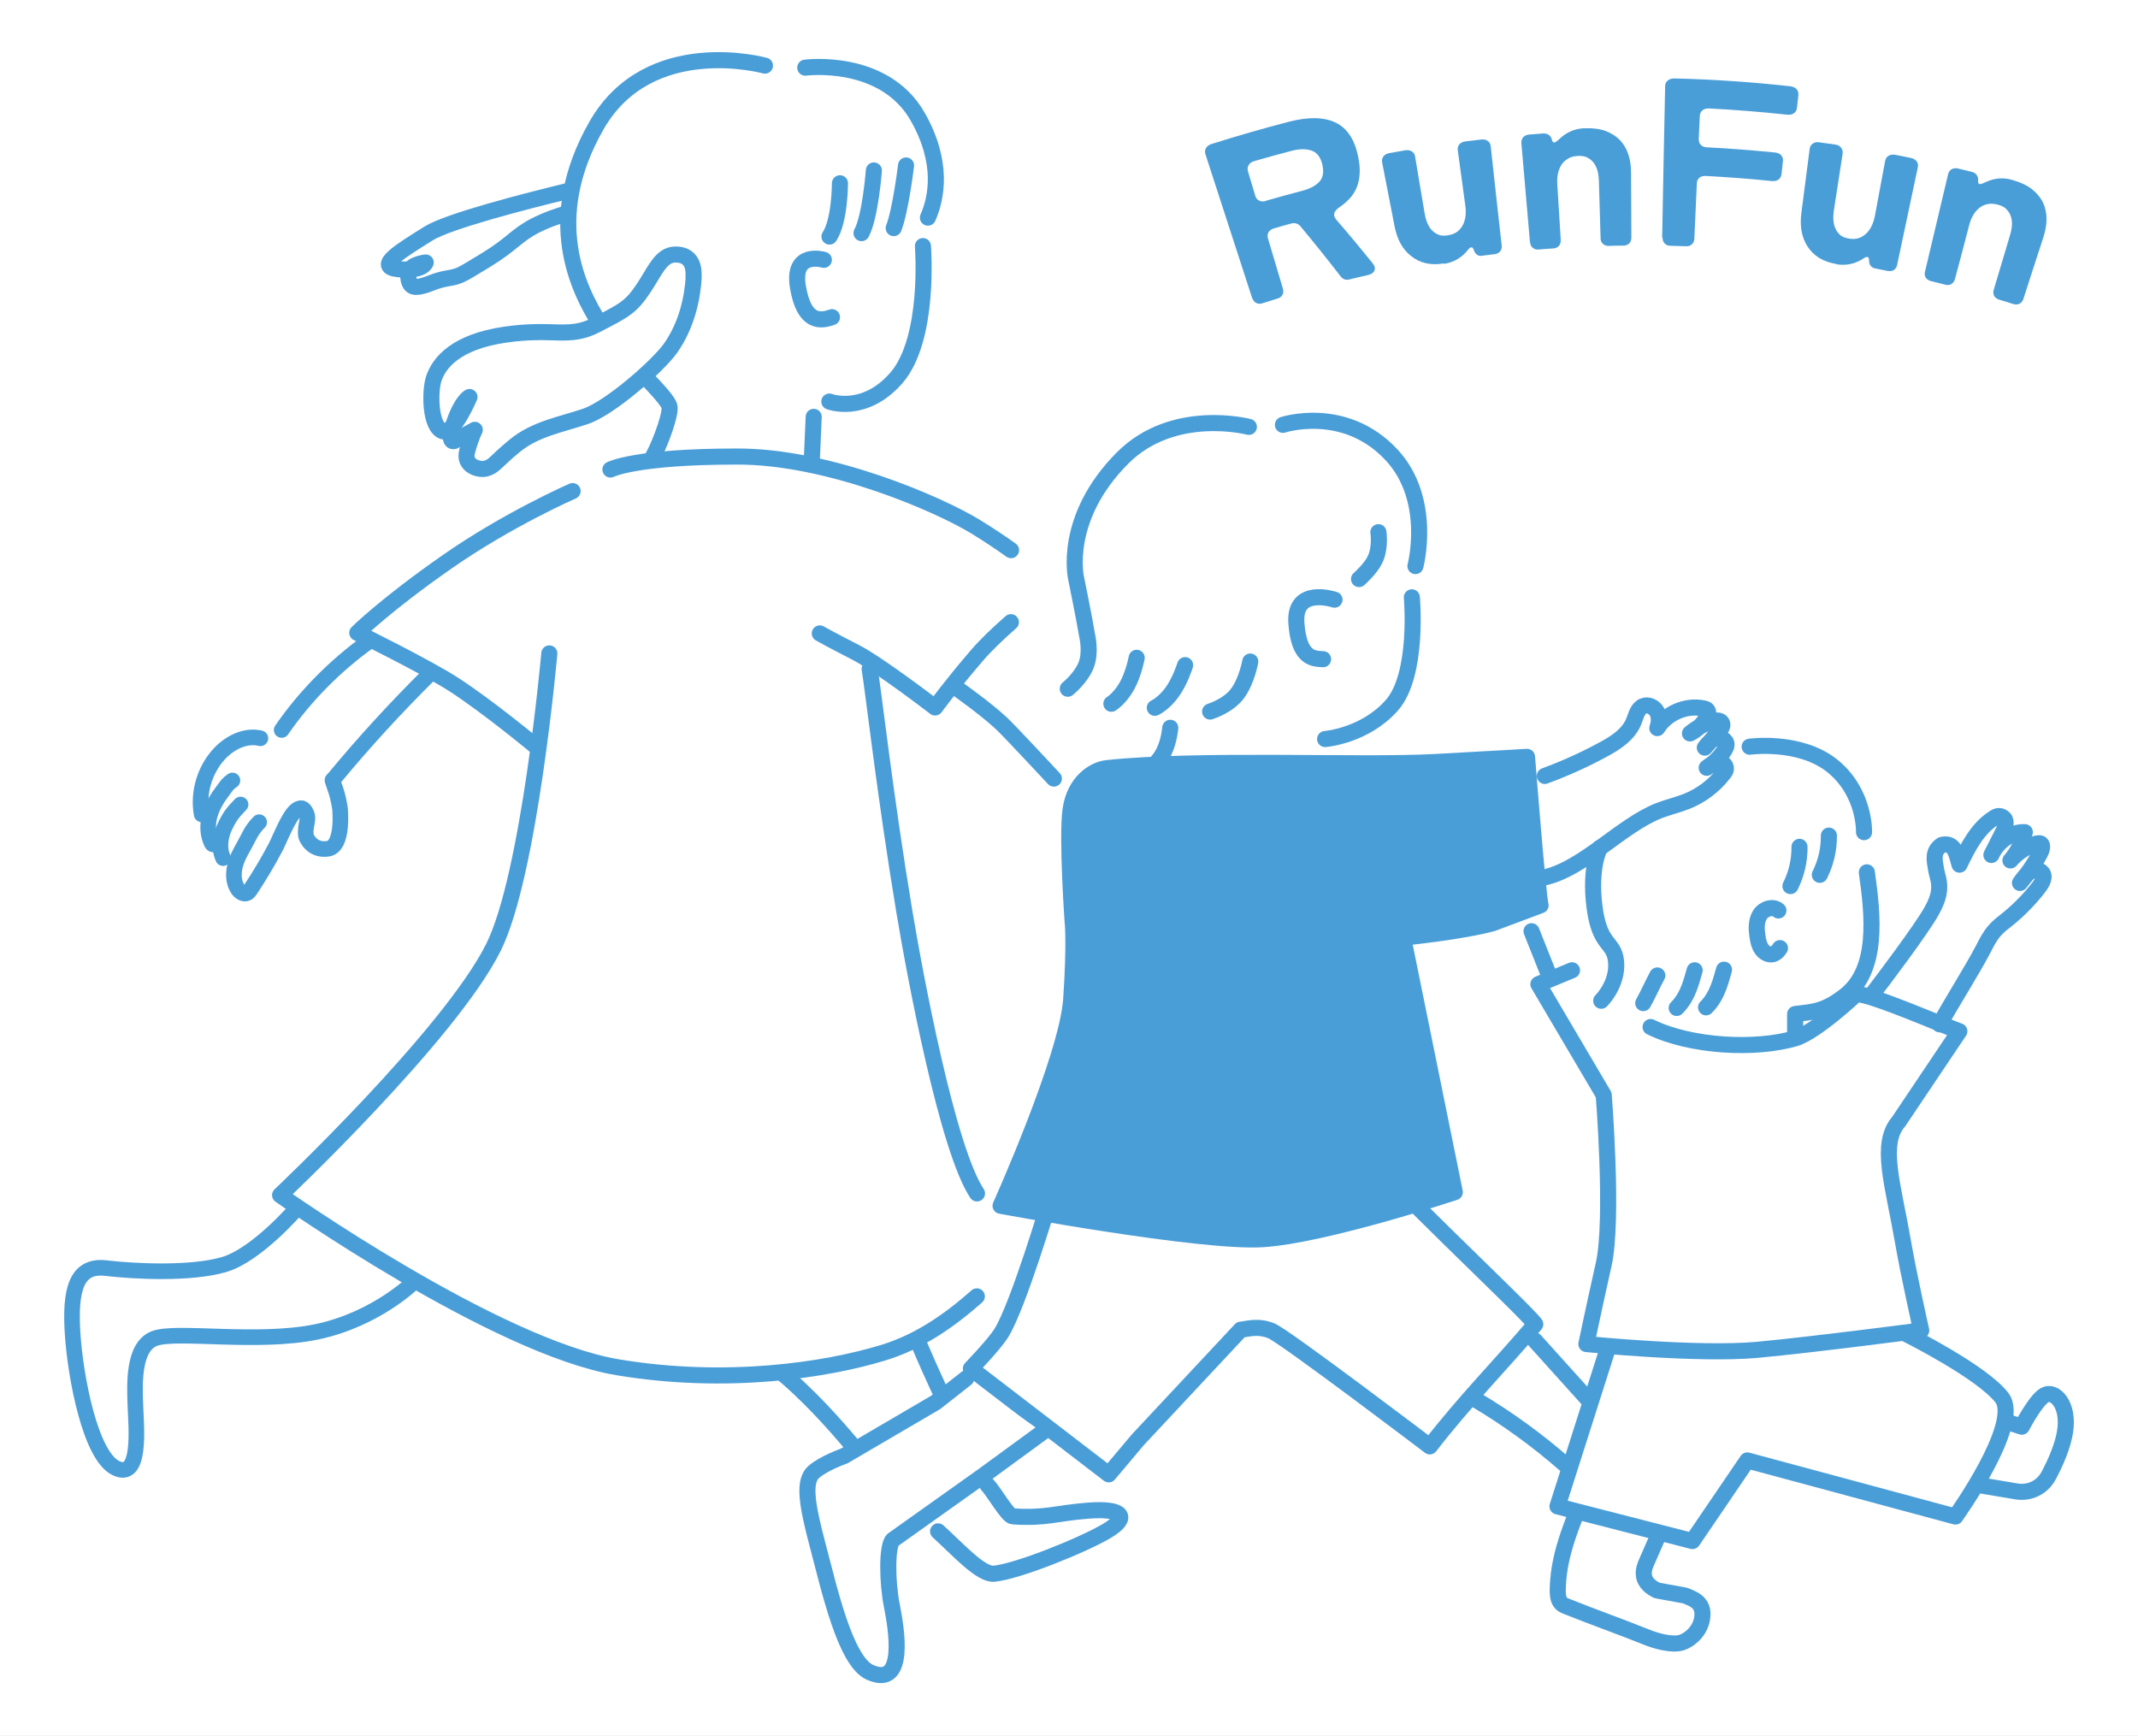
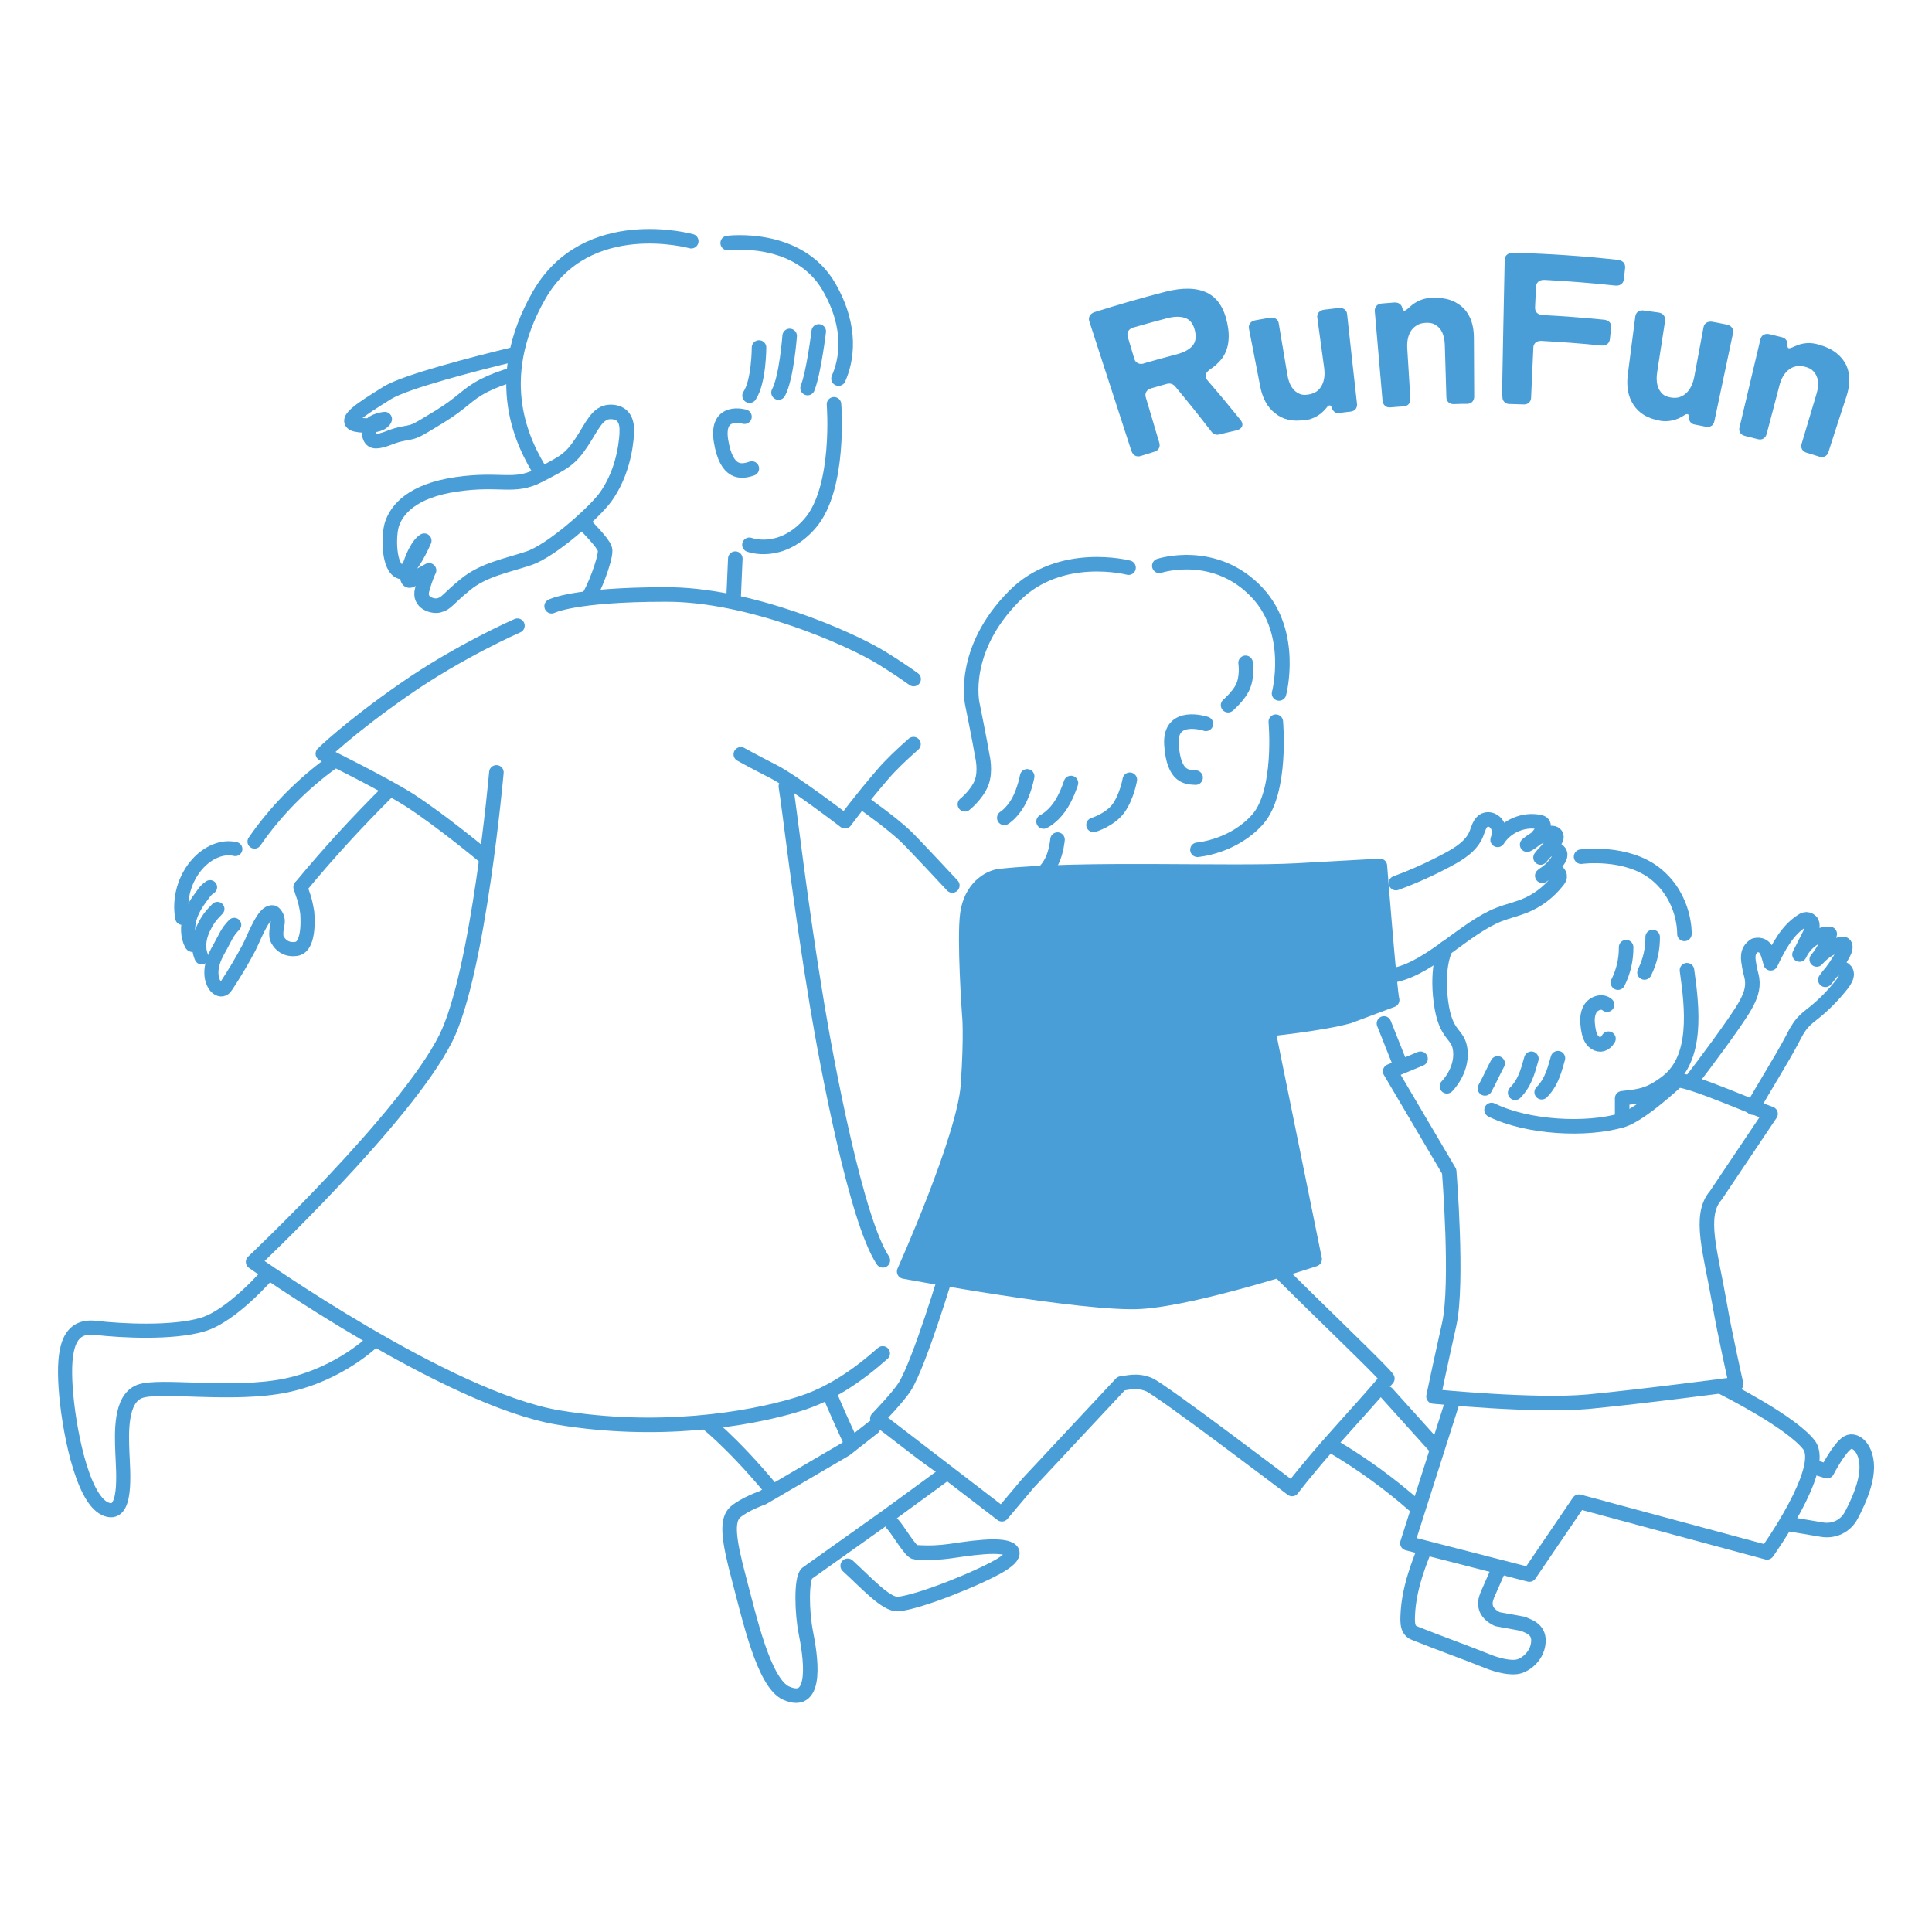
- <svg xmlns="http://www.w3.org/2000/svg" viewBox="0 0 128.62 104.4">
-   <rect width="128.62" height="104.4" fill="#ffffff" />
-   <g transform="translate(3.86 3.13) scale(0.94)">
+ <svg xmlns="http://www.w3.org/2000/svg" viewBox="0 0 128.62 128.62">
+   <rect width="128.62" height="128.62" fill="#ffffff" />
+   <g transform="translate(3.86 15.24) scale(0.94)">
    <defs>
      <style>.cls-1,.cls-2,.cls-3,.cls-4{stroke:#4a9ed8;stroke-linecap:round;stroke-linejoin:round;}.cls-1,.cls-4{fill:none;}.cls-2,.cls-5{fill:#4a9ed8;}.cls-2,.cls-3,.cls-4{stroke-width:1.03px;}.cls-3{fill:#fff;}</style>
    </defs>
    <g id="_イヤー_2-2">
      <g>
        <g>
          <path class="cls-5" d="M76.04,15.78c-1-3.08-2-6.16-3-9.24-.05-.15-.03-.28,.04-.4,.07-.12,.2-.21,.37-.26,1.65-.52,3.31-1,4.98-1.43,1.25-.32,2.25-.28,2.97,.08,.72,.36,1.19,1.08,1.41,2.14,.23,1.08,.08,1.94-.43,2.58-.2,.24-.42,.44-.66,.61-.25,.16-.39,.31-.43,.45-.04,.14,0,.29,.15,.45,.78,.9,1.53,1.8,2.27,2.72,.16,.18,.21,.35,.15,.5-.06,.15-.21,.25-.44,.3-.4,.09-.79,.18-1.19,.28-.2,.05-.38-.01-.53-.19-.84-1.09-1.7-2.16-2.59-3.23-.16-.17-.35-.22-.56-.17-.38,.1-.75,.21-1.13,.32-.16,.05-.27,.13-.34,.24-.07,.12-.08,.25-.04,.39l.96,3.23c.04,.15,.03,.28-.03,.39-.06,.11-.17,.2-.32,.24-.32,.1-.64,.2-.96,.3-.15,.05-.28,.04-.4-.02-.12-.06-.2-.16-.25-.31Zm.87-6.26c.78-.22,1.55-.44,2.33-.64,.49-.13,.85-.32,1.09-.58,.24-.26,.3-.63,.19-1.1-.11-.47-.34-.77-.68-.89-.34-.12-.76-.12-1.27,.01-.8,.21-1.61,.43-2.4,.66-.17,.05-.29,.13-.36,.25-.07,.12-.09,.25-.05,.4l.47,1.57c.04,.15,.13,.25,.25,.31,.12,.06,.27,.07,.43,.02Z" />
          <path class="cls-5" d="M88.3,13.53c-.85,.14-1.55-.02-2.12-.49-.53-.42-.88-1.06-1.04-1.91l-.79-4.06c-.03-.15,0-.28,.08-.39,.08-.11,.21-.18,.38-.21,.34-.06,.67-.12,1.01-.18,.17-.03,.31,0,.43,.07,.12,.07,.19,.19,.21,.34,.2,1.21,.41,2.42,.61,3.63,.12,.72,.41,1.17,.88,1.36,.16,.07,.36,.08,.61,.04,.25-.04,.45-.12,.61-.24,.16-.13,.28-.28,.36-.45,.16-.33,.21-.74,.14-1.23l-.48-3.52c-.02-.15,.01-.28,.1-.38,.09-.1,.22-.17,.39-.19,.34-.04,.68-.08,1.01-.12,.17-.02,.31,.01,.42,.09,.11,.08,.18,.2,.19,.35,.23,2.11,.46,4.22,.7,6.34,.02,.15-.02,.28-.1,.38-.08,.1-.2,.16-.36,.18-.27,.03-.54,.06-.8,.1-.12,.02-.23,0-.32-.07-.09-.07-.16-.16-.2-.29-.04-.13-.1-.19-.16-.18-.06,0-.13,.05-.19,.13-.4,.52-.92,.83-1.57,.93Z" />
          <path class="cls-5" d="M93.81,12.18c-.18-2.12-.37-4.23-.55-6.35-.01-.15,.03-.28,.12-.38,.09-.1,.23-.16,.4-.17,.29-.02,.59-.05,.88-.07,.14,0,.25,.02,.35,.09,.1,.07,.17,.17,.2,.3,.03,.13,.08,.19,.15,.19,.07,0,.19-.09,.36-.25,.44-.41,.95-.63,1.53-.66,.58-.02,1.05,.04,1.42,.18,.37,.14,.67,.34,.91,.59,.47,.5,.7,1.2,.7,2.08l.02,4.15c0,.15-.05,.28-.14,.37-.09,.09-.22,.14-.37,.14-.31,0-.62,0-.93,.02-.16,0-.28-.04-.38-.13-.1-.09-.15-.21-.15-.36-.04-1.23-.07-2.45-.11-3.68-.02-.73-.25-1.22-.69-1.46-.16-.1-.37-.14-.64-.13-.27,.01-.49,.07-.67,.19-.18,.11-.32,.25-.42,.42-.19,.32-.27,.72-.24,1.21,.07,1.19,.15,2.38,.22,3.56,0,.15-.03,.28-.12,.38-.09,.1-.21,.15-.36,.16-.31,.02-.62,.04-.93,.07-.16,.01-.28-.02-.38-.11-.1-.08-.16-.2-.17-.35Z" />
          <path class="cls-5" d="M102.27,11.89c.06-3.24,.12-6.47,.19-9.71,0-.15,.06-.27,.17-.36,.11-.09,.25-.13,.43-.13,2.47,.06,4.94,.23,7.4,.5,.18,.02,.31,.08,.41,.18,.09,.1,.13,.23,.12,.38l-.09,.82c-.02,.15-.08,.27-.2,.35-.11,.08-.26,.11-.43,.09-1.66-.18-3.33-.31-5-.4-.17,0-.31,.03-.42,.12-.11,.09-.16,.21-.17,.36l-.07,1.48c0,.15,.04,.28,.13,.37,.1,.1,.23,.15,.4,.16,1.45,.07,2.91,.19,4.36,.33,.17,.02,.3,.08,.39,.18,.09,.1,.13,.23,.11,.38l-.09,.82c-.02,.15-.08,.27-.19,.35-.11,.08-.24,.11-.41,.1-1.42-.15-2.84-.25-4.26-.33-.16,0-.3,.03-.4,.12-.1,.09-.16,.21-.16,.36-.05,1.18-.11,2.36-.16,3.54,0,.15-.06,.27-.16,.36-.1,.09-.22,.13-.38,.12-.33-.01-.66-.02-.99-.03-.16,0-.28-.05-.37-.15-.09-.09-.14-.22-.13-.37Z" />
          <path class="cls-5" d="M113.43,13.57c-.85-.14-1.46-.51-1.86-1.13-.37-.57-.5-1.28-.39-2.14l.53-4.1c.02-.15,.09-.27,.2-.34,.11-.08,.25-.11,.42-.08,.34,.05,.68,.09,1.01,.14,.17,.02,.3,.09,.38,.2,.09,.11,.12,.23,.1,.39l-.56,3.63c-.11,.72,.03,1.24,.4,1.57,.13,.11,.32,.19,.57,.23,.25,.04,.46,.03,.65-.04,.19-.07,.35-.18,.49-.32,.25-.26,.43-.64,.52-1.12,.22-1.16,.43-2.33,.65-3.49,.03-.15,.1-.26,.22-.33,.12-.07,.26-.09,.43-.06,.34,.06,.67,.13,1,.2,.17,.03,.29,.11,.37,.22,.08,.11,.11,.24,.07,.39l-1.32,6.23c-.03,.15-.1,.26-.21,.33-.11,.07-.24,.09-.4,.06-.27-.05-.53-.11-.8-.16-.12-.02-.22-.08-.29-.17-.07-.09-.1-.2-.1-.34,0-.14-.03-.21-.1-.22-.06-.01-.14,.01-.22,.07-.55,.37-1.14,.5-1.78,.39Z" />
          <path class="cls-5" d="M119.1,14.02c.49-2.07,.98-4.14,1.47-6.2,.04-.15,.11-.26,.23-.32,.12-.07,.27-.08,.43-.04,.29,.07,.58,.14,.86,.21,.13,.03,.24,.1,.31,.2,.07,.1,.11,.22,.09,.35-.01,.13,.02,.21,.08,.23,.07,.02,.2-.03,.42-.13,.55-.26,1.11-.3,1.67-.14,.56,.16,1,.37,1.3,.62,.31,.25,.54,.53,.69,.85,.29,.63,.29,1.36,.02,2.2-.43,1.32-.86,2.63-1.28,3.95-.05,.15-.13,.25-.25,.31-.12,.06-.25,.06-.4,.02-.3-.1-.6-.19-.9-.28-.15-.05-.26-.13-.32-.24-.06-.12-.08-.25-.03-.39,.35-1.17,.7-2.35,1.05-3.52,.21-.7,.14-1.24-.21-1.61-.12-.14-.31-.25-.57-.32-.26-.07-.49-.08-.7-.03-.21,.05-.38,.14-.53,.27-.28,.24-.49,.6-.61,1.07-.3,1.15-.6,2.3-.91,3.45-.04,.15-.12,.25-.23,.32-.11,.07-.25,.08-.4,.04-.3-.08-.61-.15-.91-.23-.15-.04-.26-.11-.33-.22-.07-.11-.09-.24-.05-.39Z" />
        </g>
        <path class="cls-4" d="M48.62,13.3s-2.05-.62-1.66,1.73c.39,2.35,1.44,2.2,2.18,1.94" />
        <path class="cls-4" d="M54.96,12.42s.48,5.95-1.71,8.45c-2.06,2.35-4.28,1.5-4.28,1.5" />
        <path class="cls-4" d="M60.59,36.49c-.81,.71-1.62,1.48-2.19,2.15-1.61,1.87-2.66,3.31-2.66,3.31,0,0-3.62-2.78-5.09-3.53-1.51-.77-2.29-1.21-2.29-1.21" />
        <path class="cls-4" d="M34.96,26.72s1.58-.83,8.02-.83c5.94-.05,13.1,3.1,15.37,4.5,.83,.51,1.59,1.02,2.25,1.49" />
        <path class="cls-4" d="M32.54,28.1s-4.13,1.8-8.05,4.54c-3.93,2.74-5.73,4.53-5.73,4.53,0,0,4.4,2.17,6.16,3.3,2.21,1.43,5.22,3.93,5.22,3.93" />
        <path class="cls-4" d="M51.55,39.48c.25,1.49,.99,8.14,2.22,15.52,.7,4.2,2.76,15.21,4.65,18.05" />
        <path class="cls-4" d="M31.05,38.49s-1.26,14.18-3.58,18.82c-2.8,5.61-13.65,15.85-13.65,15.85,0,0,13.74,9.71,21.62,11.02,6.98,1.16,13.36,.17,16.96-.93,2.38-.72,4.32-2.12,6.01-3.61" />
        <path class="cls-4" d="M51.75,90.81c-3.22-4.19-5.7-6.17-5.7-6.17" />
        <path class="cls-3" d="M59.09,91.71c.4,.41,1.29,1.99,1.62,2.01,2.16,.14,2.73-.21,4.87-.37s2.64,.41,1.17,1.29-5.69,2.6-7.24,2.75c-.85,.08-2.31-1.56-3.58-2.71" />
        <path class="cls-4" d="M54.79,82.87s.77,1.85,1.88,4.13" />
        <path class="cls-4" d="M44.85,.87s-7.41-2.06-10.78,3.83c-3.45,6.04-1.14,10.53,.2,12.66,1.36,2.16,4.47,4.7,4.48,5.41,.02,.71-.85,2.88-1.17,3.28" />
        <path class="cls-4" d="M49.65,8.4s0,2.4-.67,3.41" />
        <path class="cls-4" d="M51.82,7.58s-.22,2.96-.79,4.01" />
        <path class="cls-4" d="M53.88,7.26s-.35,2.9-.79,4.01" />
        <path class="cls-4" d="M47.43,1s5.02-.66,7.19,3.13c1.67,2.93,1.22,5.2,.66,6.47" />
        <path class="cls-3" d="M40.29,14.41c-.07,1.2-.39,3.01-1.5,4.57-.81,1.12-3.85,3.81-5.43,4.34-1.57,.53-3.21,.8-4.51,1.87-1.3,1.06-1.3,1.32-1.87,1.47-.39,.11-1.45-.14-1.19-1.1s.49-1.38,.49-1.38l-1.3,.71s-.51,.25-.02-1.17c.49-1.42,.98-1.64,.98-1.64,0,0-1.02,2.4-1.68,2.2-.86-.26-.87-2.54-.61-3.36,.34-1.04,1.42-2.37,4.56-2.83s4.08,.29,5.85-.63,2.21-1.11,3.04-2.37c.7-1.05,1.09-2.12,2.01-2.13s1.22,.62,1.17,1.44Z" />
        <path class="cls-4" d="M32.17,8.91c-2.56,.62-7.59,1.91-8.86,2.71-1.7,1.07-3.51,2.13-1.91,2.28s1.74-.43,1.74-.43c0,0-1.19,.11-1.13,.84s.34,.8,.88,.67,.8-.34,1.62-.49,.73-.11,2.49-1.18c1.76-1.08,1.88-1.55,3.2-2.23,.55-.28,1.38-.6,2.06-.77" />
        <path class="cls-4" d="M57.2,40.77s1.8,1.27,2.81,2.22c.55,.52,3.33,3.51,3.33,3.51" />
        <line class="cls-4" x1="47.97" y1="23.35" x2="47.85" y2="26.1" />
        <path class="cls-1" d="M19.52,37.71c-2.16,1.55-4.09,3.49-5.6,5.68" />
        <path class="cls-1" d="M23.4,39.8c-2.24,2.23-4.18,4.34-6.2,6.78" />
        <path class="cls-4" d="M120.9,86.58l4.39,1.4s.86-1.67,1.46-2.02,1.6,.57,1.3,2.37c-.15,.93-.62,1.98-1.04,2.77s-1.24,1.16-2.08,1.02l-6.43-1.08" />
        <path class="cls-3" d="M102.79,93.19l-1.49,3.4c-.12,.27-.24,.56-.2,.88,.05,.52,.48,.81,.84,.99l1.81,.33c.3,.15,1.13,.33,1.1,1.22-.03,1.04-.88,1.65-1.35,1.79-.61,.18-1.61-.1-2.23-.35-1.48-.6-3.66-1.38-5.14-1.98-.13-.05-.27-.11-.37-.25-.18-.24-.18-.61-.17-.94,.07-2.33,1.05-4.39,2.04-6.84" />
        <path class="cls-3" d="M117.95,82.08s4.77,2.38,6.06,4.04-2.97,7.61-2.97,7.61l-13.32-3.59-3.51,5.16-8.64-2.22,3.18-9.98" />
        <path class="cls-4" d="M115.37,52.5c.39,2.75,.76,6.22-1.4,7.9-1.32,1.02-1.99,1.02-3.19,1.17v1.54" />
        <path class="cls-4" d="M109.71,54.94c-.35-.31-.95-.11-1.19,.29s-.22,.9-.15,1.37c.06,.39,.16,.82,.5,1.04s.69,.13,.94-.29" />
        <path class="cls-4" d="M111.06,50.87c.01,.87-.19,1.73-.58,2.51" />
        <path class="cls-4" d="M112.94,50.15c.01,.87-.19,1.73-.58,2.51" />
        <path class="cls-4" d="M101.96,59.1c-.26,.47-.63,1.3-.9,1.77" />
        <path class="cls-4" d="M104.35,58.77c-.17,.52-.36,1.63-1.15,2.41" />
        <path class="cls-4" d="M106.23,58.73c-.17,.52-.36,1.63-1.15,2.41" />
        <path class="cls-4" d="M86.25,34.9s.45,4.95-1.28,6.91-4.27,2.16-4.27,2.16" />
        <path class="cls-4" d="M78,23.86s3.95-1.3,6.95,1.92c2.66,2.86,1.53,7.12,1.53,7.12" />
        <path class="cls-4" d="M84.11,30.73s.16,1-.23,1.78c-.29,.59-1.01,1.22-1.01,1.22" />
        <path class="cls-4" d="M81.3,35.05s-2.6-.87-2.44,1.48,1.12,2.29,1.71,2.33" />
        <path class="cls-4" d="M75.82,23.99s-4.84-1.27-8.09,2c-3.85,3.87-2.97,7.67-2.97,7.67,0,0,.55,2.7,.7,3.64,0,0,.28,1.11-.06,1.95-.34,.84-1.17,1.5-1.17,1.5" />
        <path class="cls-4" d="M68.64,38.77s-.19,1.04-.64,1.83c-.45,.79-.98,1.11-.98,1.11" />
        <path class="cls-4" d="M71.74,39.24s-.31,1.01-.84,1.74c-.53,.73-1.1,.99-1.1,.99" />
        <path class="cls-4" d="M70.79,43.25s-.07,.85-.4,1.52-.78,.98-.78,.98" />
        <path class="cls-4" d="M75.91,39.01s-.21,1.2-.8,2.02-1.77,1.18-1.77,1.18" />
        <path class="cls-4" d="M94.76,46.33c1.28-.47,2.52-1.03,3.72-1.68,.8-.43,1.63-.96,1.97-1.8,.15-.36,.23-.81,.59-.98,.32-.15,.73,.04,.9,.36s.14,.7,.02,1.04c.61-.97,1.85-1.5,2.97-1.26,.09,.02,.18,.04,.23,.11,.1,.12,.05,.3-.03,.44-.24,.45-.62,.82-1.08,1.05,.44-.37,.95-.64,1.5-.79,.18-.05,.42-.07,.53,.09,.12,.18-.03,.41-.17,.57l-.91,1.04c.19-.25,.4-.51,.7-.6s.7,.1,.69,.42c0,.12-.07,.23-.13,.34-.29,.46-.68,.84-1.14,1.13,.21-.17,.43-.34,.7-.37s.57,.19,.53,.46c-.02,.11-.08,.2-.15,.28-.62,.8-1.45,1.42-2.39,1.79-.57,.22-1.17,.36-1.74,.58-2.42,.95-4.77,3.67-7.3,4.27" />
        <path class="cls-4" d="M107.87,44.46s3.25-.45,5.33,1.26,1.99,4.21,1.99,4.21" />
        <path class="cls-4" d="M98.29,50.93s-.68,1.2-.35,3.78,1.25,2.18,1.38,3.49c.14,1.45-.95,2.52-.95,2.52" />
        <line class="cls-4" x1="95.03" y1="59.09" x2="93.91" y2="56.27" />
        <path class="cls-2" d="M64.54,55.63s.16,1.29-.09,5c-.25,3.72-4.52,13.21-4.52,13.21,0,0,12.79,2.38,16.75,2.14,3.96-.24,12.32-3.01,12.32-3.01l-3.31-16.29s3.83-.39,5.73-.92l3.07-1.15c-.17-.59-.87-9.5-.87-9.5,0,0-1.08,.07-5.87,.33-4.79,.26-15.11-.24-21,.39-.88,.09-2.09,.9-2.34,2.66-.25,1.76,.13,7.14,.13,7.14Z" />
        <path class="cls-4" d="M85.35,72.35c-2.24-1.57,8.32,8.32,8.8,9.07-2.39,2.81-4.49,4.9-6.75,7.82,0,0-9.25-7.02-10.13-7.39s-1.62-.1-1.97-.08l-6.58,7.04-1.87,2.22-8.82-6.77s1.48-1.53,1.94-2.26c1.07-1.7,3.08-8.45,3.08-8.45" />
        <path class="cls-4" d="M94.13,82.47c.79,.89,2.67,2.95,3.46,3.84" />
        <path class="cls-4" d="M90.32,86.24c2.04,1.21,3.97,2.61,5.75,4.17" />
        <path class="cls-3" d="M57.73,84.89l-1.96,1.54-5.86,3.43s-1.27,.44-1.93,1.01-.49,1.94,.24,4.68c.74,2.78,1.76,7.44,3.35,8.15,2.36,1.05,1.68-2.84,1.4-4.27-.29-1.43-.34-3.82,.07-4.21l5.78-4.11,3.79-2.77" />
        <path class="cls-4" d="M96.5,58.77l-2.15,.89,4.18,7.09s.64,7.97,0,10.83c-.64,2.86-1.11,5.11-1.11,5.11,0,0,7.14,.72,10.95,.37,3.81-.36,10.48-1.24,10.48-1.24,0,0-.8-3.54-1.17-5.69-.63-3.65-1.52-6.25-.27-7.68l3.88-5.78c-.75-.25-5.61-2.38-6.59-2.38,0,0-2.57,2.43-3.91,2.83-2.52,.75-6.7,.54-9.26-.72" />
        <path class="cls-4" d="M115.67,60.36c.75-.96,3.22-4.26,3.82-5.34,.36-.64,.59-1.22,.49-1.91-.04-.26-.15-.58-.19-.85-.08-.51-.25-1.12,.39-1.52,.86-.19,.94,.71,1.12,1.27,.55-1.15,1.16-2.31,2.16-2.96,.13-.09,.4-.29,.69-.01,.19,.18,.08,.6-.06,.87l-.75,1.48c.41-.89,1.31-1.5,2.14-1.46-.15,.66-.48,1.3-.92,1.81,.46-.53,1.06-.91,1.67-1.08,.09-.02,.19-.04,.27,0,.16,.11,.07,.41-.04,.62-.36,.68-.8,1.32-1.29,1.9,.22-.31,.45-.64,.77-.78s.72,0,.74,.37c0,.24-.15,.48-.3,.68-.59,.76-1.26,1.45-1.99,2.04-.29,.23-.59,.45-.84,.74-.31,.35-.53,.79-.75,1.22-.71,1.35-2.04,3.45-2.77,4.78" />
        <path class="cls-1" d="M12.56,43.92c-.96-.23-1.97,.28-2.64,1.01-.94,1.02-1.37,2.5-1.12,3.86" />
        <path class="cls-1" d="M10.77,46.62c-.34,.24-.34,.3-.59,.63-.37,.48-.7,1.02-.86,1.6s-.15,1.24,.12,1.78c.02,.03,.04,.07,.07,.08s.08-.03,.06-.06" />
        <path class="cls-1" d="M11.29,48.16c-.49,.5-.7,.77-1,1.4s-.41,1.39-.12,2.03" />
        <path class="cls-1" d="M12.48,49.29c-.52,.53-.63,.91-.99,1.55-.24,.42-.47,.85-.57,1.32s-.08,.98,.18,1.39c.13,.21,.39,.39,.61,.28,.09-.05,.16-.14,.21-.22,.58-.88,1.12-1.78,1.61-2.71,.28-.53,.88-2.14,1.4-2.43,.09-.05,.19-.09,.29-.07,.09,.03,.16,.11,.21,.19,.33,.52-.06,.86,.05,1.59,.02,.11,.39,.97,1.41,.81s.76-2.6,.76-2.6c-.17-1.02-.28-1.13-.48-1.78" />
        <path class="cls-1" d="M22.39,78.71s-2.41,2.4-6.23,3.2c-3.82,.79-9.01-.11-10.39,.43s-1.26,2.97-1.21,4.32,.39,4.76-1.25,3.97-2.59-5.83-2.77-8.61c-.18-2.78,.23-4.41,2.12-4.19s5.43,.39,7.55-.22,4.69-3.62,4.69-3.62" />
      </g>
    </g>
  </g>
</svg>
